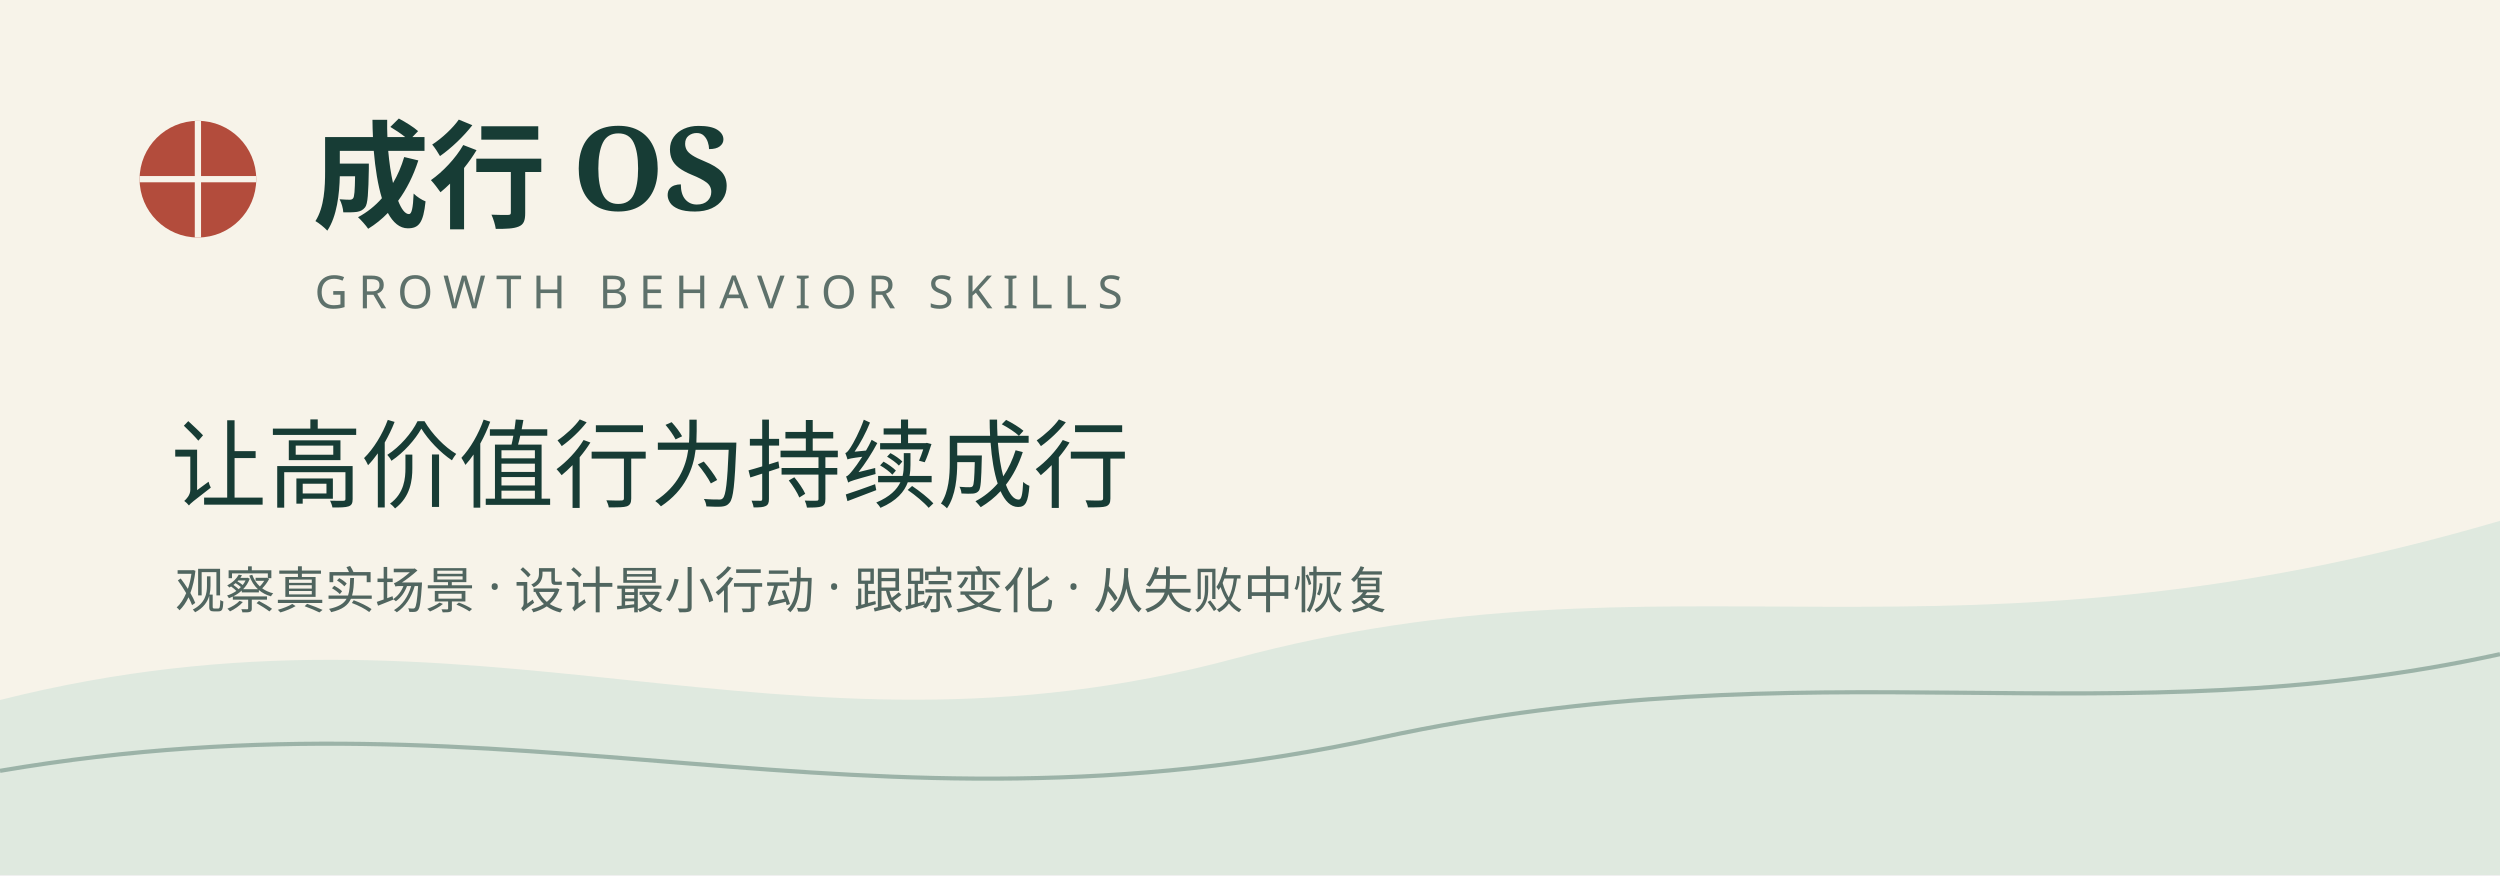
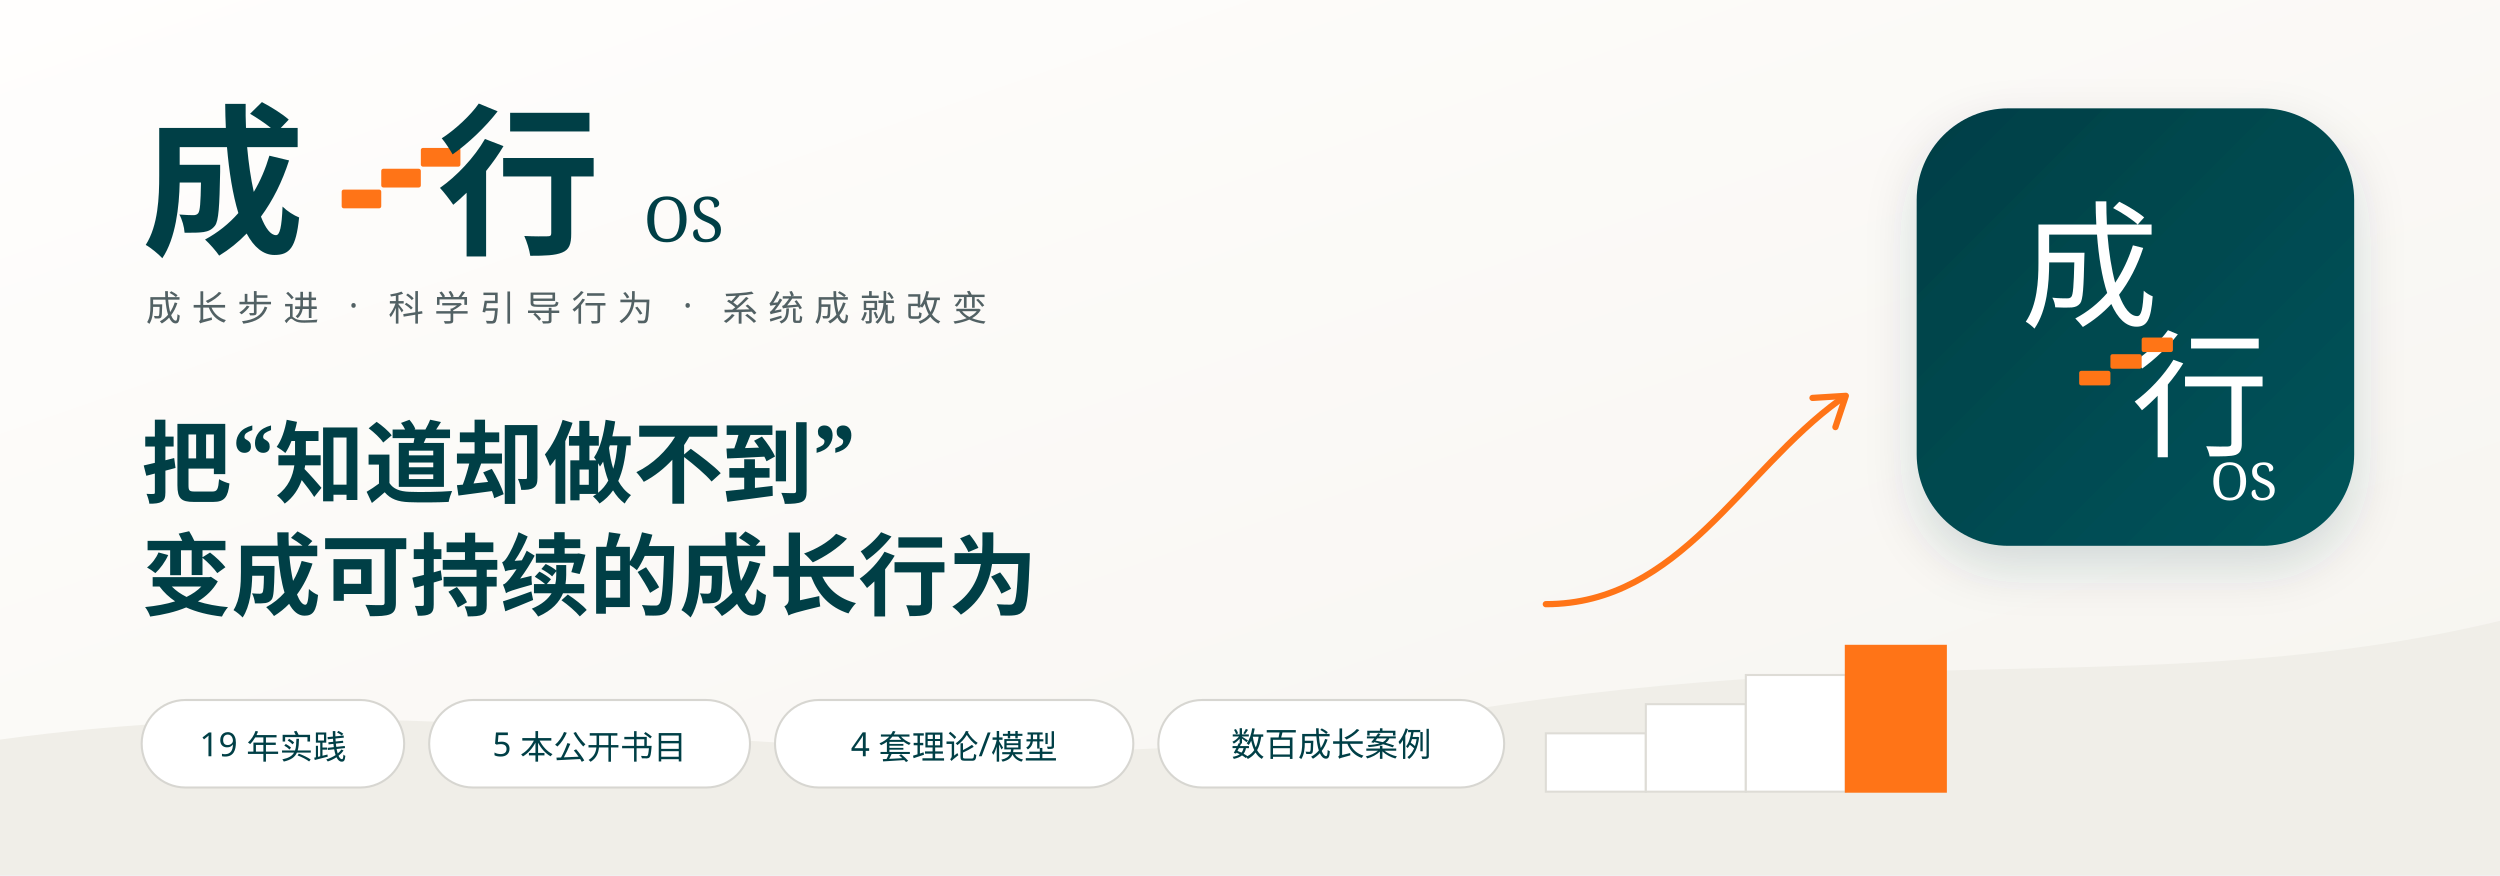
<svg xmlns="http://www.w3.org/2000/svg" width="1200" height="420" viewBox="0 0 1200 420" role="img" aria-labelledby="title desc">
-   <rect width="1200" height="420" fill="#f7f3e9" />
-   <path d="M0 336 C230 278 374 375 593 316 C802 260 934 328 1200 250 L1200 420 L0 420 Z" fill="#dfe9df" />
-   <path d="M0 370 C252 327 410 409 663 354 C872 309 1013 355 1200 314" fill="none" stroke="#2f5d50" stroke-width="2" opacity="0.38" />
-   <circle cx="95" cy="86" r="28" fill="#b34c3c" />
-   <path d="M95 58 V114 M67 86 H123" stroke="#f7f3e9" stroke-width="3" />
-   <text x="150" y="105" font-family="'Noto Serif SC','Songti SC',serif" font-size="56" font-weight="700" fill="#173c35">成行 OS</text>
-   <text x="151" y="148" font-family="'Noto Sans SC','PingFang SC',sans-serif" font-size="22" letter-spacing="5" fill="#5e716b">GROWTH BEHAVIOR SKILLS</text>
-   <text x="82" y="240" font-family="'Noto Serif SC','Songti SC',serif" font-size="46" fill="#173c35">让高价值行为持续成行</text>
-   <text x="84" y="292" font-family="'Noto Sans SC','PingFang SC',sans-serif" font-size="24" fill="#50655f">观察真实场景 · 设计最小行动 · 跟踪变化 · 从失败中恢复</text>
+   <defs>
+     <linearGradient id="paper" x1="0" y1="0" x2="1" y2="1">
+       <stop offset="0" stop-color="#fffefd" />
+       <stop offset="1" stop-color="#f6f4ef" />
+     </linearGradient>
+     <linearGradient id="teal" x1="0" y1="0" x2="1" y2="1">
+       <stop offset="0" stop-color="#003f46" />
+       <stop offset="1" stop-color="#00545a" />
+     </linearGradient>
+     <filter id="shadow" x="-20%" y="-20%" width="140%" height="140%">
+       <feDropShadow dx="0" dy="10" stdDeviation="12" flood-color="#003f46" flood-opacity="0.16" />
+     </filter>
+   </defs>
+   <rect width="1200" height="420" fill="url(#paper)" />
+   <path d="M0 355 C248 321 427 390 680 345 C905 305 1037 337 1200 298 L1200 420 L0 420 Z" fill="#f0eee8" />
+   <g aria-label="成行 OS 品牌标识">
+     <text x="68" y="116" font-family="'Noto Serif SC','Songti SC',serif" font-size="78" font-weight="700" fill="#003f46">成</text>
+     <rect x="164" y="91" width="19" height="9" rx="1" fill="#ff7417" />
+     <rect x="183" y="81" width="19" height="9" rx="1" fill="#ff7417" />
+     <rect x="202" y="71" width="19" height="9" rx="1" fill="#ff7417" />
+     <text x="210" y="116" font-family="'Noto Serif SC','Songti SC',serif" font-size="78" font-weight="700" fill="#003f46">行</text>
+     <text x="309" y="116" font-family="'Noto Serif SC','Songti SC',serif" font-size="30" fill="#003f46">OS</text>
+     <text x="70" y="154" font-family="'Noto Sans SC','PingFang SC',sans-serif" font-size="17" letter-spacing="5" fill="#526164">成长步进 · 科学引导行为 · 系统成就改变</text>
+   </g>
+   <text x="68" y="238" font-family="'Noto Serif SC','Songti SC',serif" font-size="43" font-weight="600" fill="#003f46">把“知道却做不到”</text>
+   <text x="68" y="292" font-family="'Noto Serif SC','Songti SC',serif" font-size="43" font-weight="600" fill="#003f46">变成可持续的成长行为</text>
+   <g transform="translate(68 336)" font-family="'Noto Sans SC','PingFang SC',sans-serif" font-size="16" fill="#003f46">
+     <rect width="126" height="42" rx="21" fill="#ffffff" stroke="#d7d6d1" />
+     <text x="63" y="27" text-anchor="middle">19 年实践</text>
+     <rect x="138" width="154" height="42" rx="21" fill="#ffffff" stroke="#d7d6d1" />
+     <text x="215" y="27" text-anchor="middle">5 本公开书目</text>
+     <rect x="304" width="172" height="42" rx="21" fill="#ffffff" stroke="#d7d6d1" />
+     <text x="390" y="27" text-anchor="middle">4 套理论/模型</text>
+     <rect x="488" width="166" height="42" rx="21" fill="#ffffff" stroke="#d7d6d1" />
+     <text x="571" y="27" text-anchor="middle">数百成长案例</text>
+   </g>
+   <g transform="translate(920 52)" filter="url(#shadow)">
+     <rect width="210" height="210" rx="44" fill="url(#teal)" />
+     <text x="50" y="100" font-family="'Noto Serif SC','Songti SC',serif" font-size="66" fill="#ffffff">成</text>
+     <text x="103" y="162" font-family="'Noto Serif SC','Songti SC',serif" font-size="66" fill="#ffffff">行</text>
+     <rect x="78" y="126" width="15" height="7" rx="1" fill="#ff7417" />
+     <rect x="93" y="118" width="15" height="7" rx="1" fill="#ff7417" />
+     <rect x="108" y="110" width="15" height="7" rx="1" fill="#ff7417" />
+     <text x="141" y="188" font-family="'Noto Serif SC','Songti SC',serif" font-size="25" fill="#ffffff">OS</text>
+   </g>
+   <path d="M742 290 C806 290 836 226 883 192" fill="none" stroke="#ff7417" stroke-width="3" stroke-linecap="round" />
+   <path d="M870 191 L886 190 L881 205" fill="none" stroke="#ff7417" stroke-width="3" stroke-linecap="round" stroke-linejoin="round" />
+   <g transform="translate(742 310)" fill="#ffffff" stroke="#dedcd6">
+     <rect x="0" y="42" width="48" height="28" />
+     <rect x="48" y="28" width="48" height="42" />
+     <rect x="96" y="14" width="48" height="56" />
+     <rect x="144" y="0" width="48" height="70" fill="#ff7417" stroke="#ff7417" />
+   </g>
</svg>
